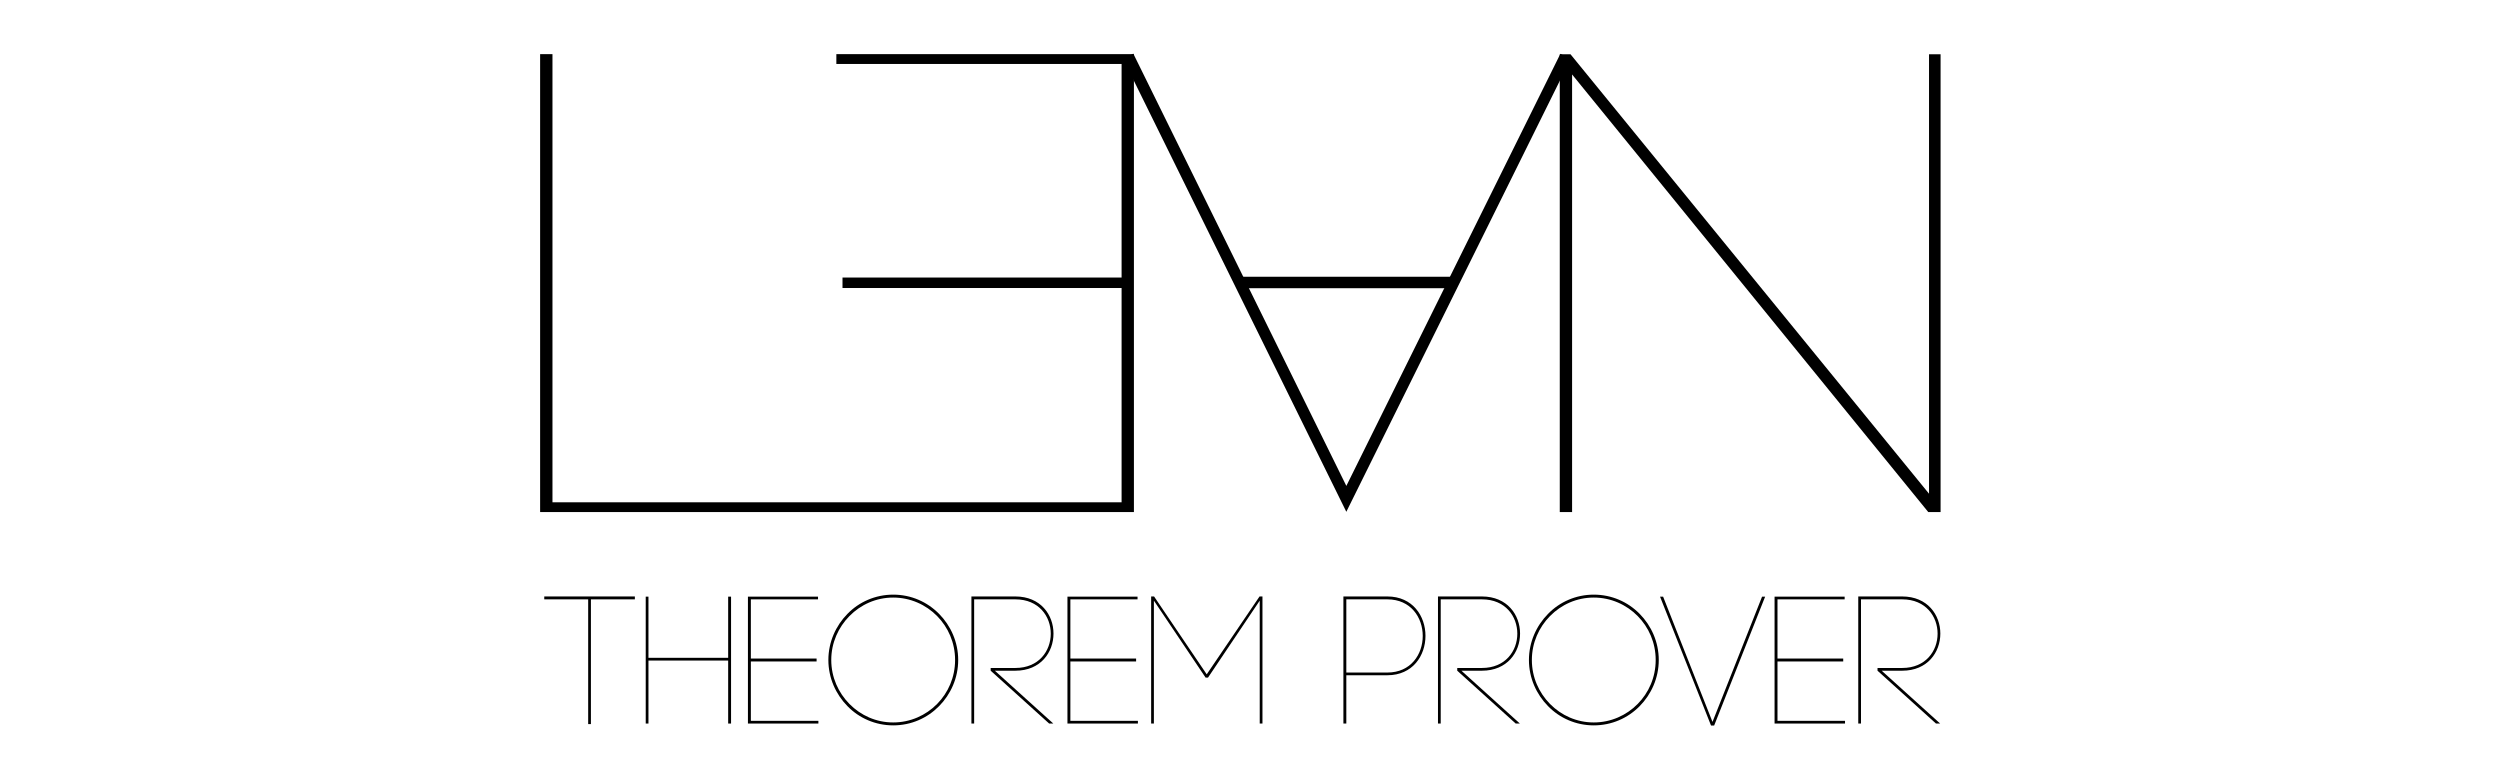
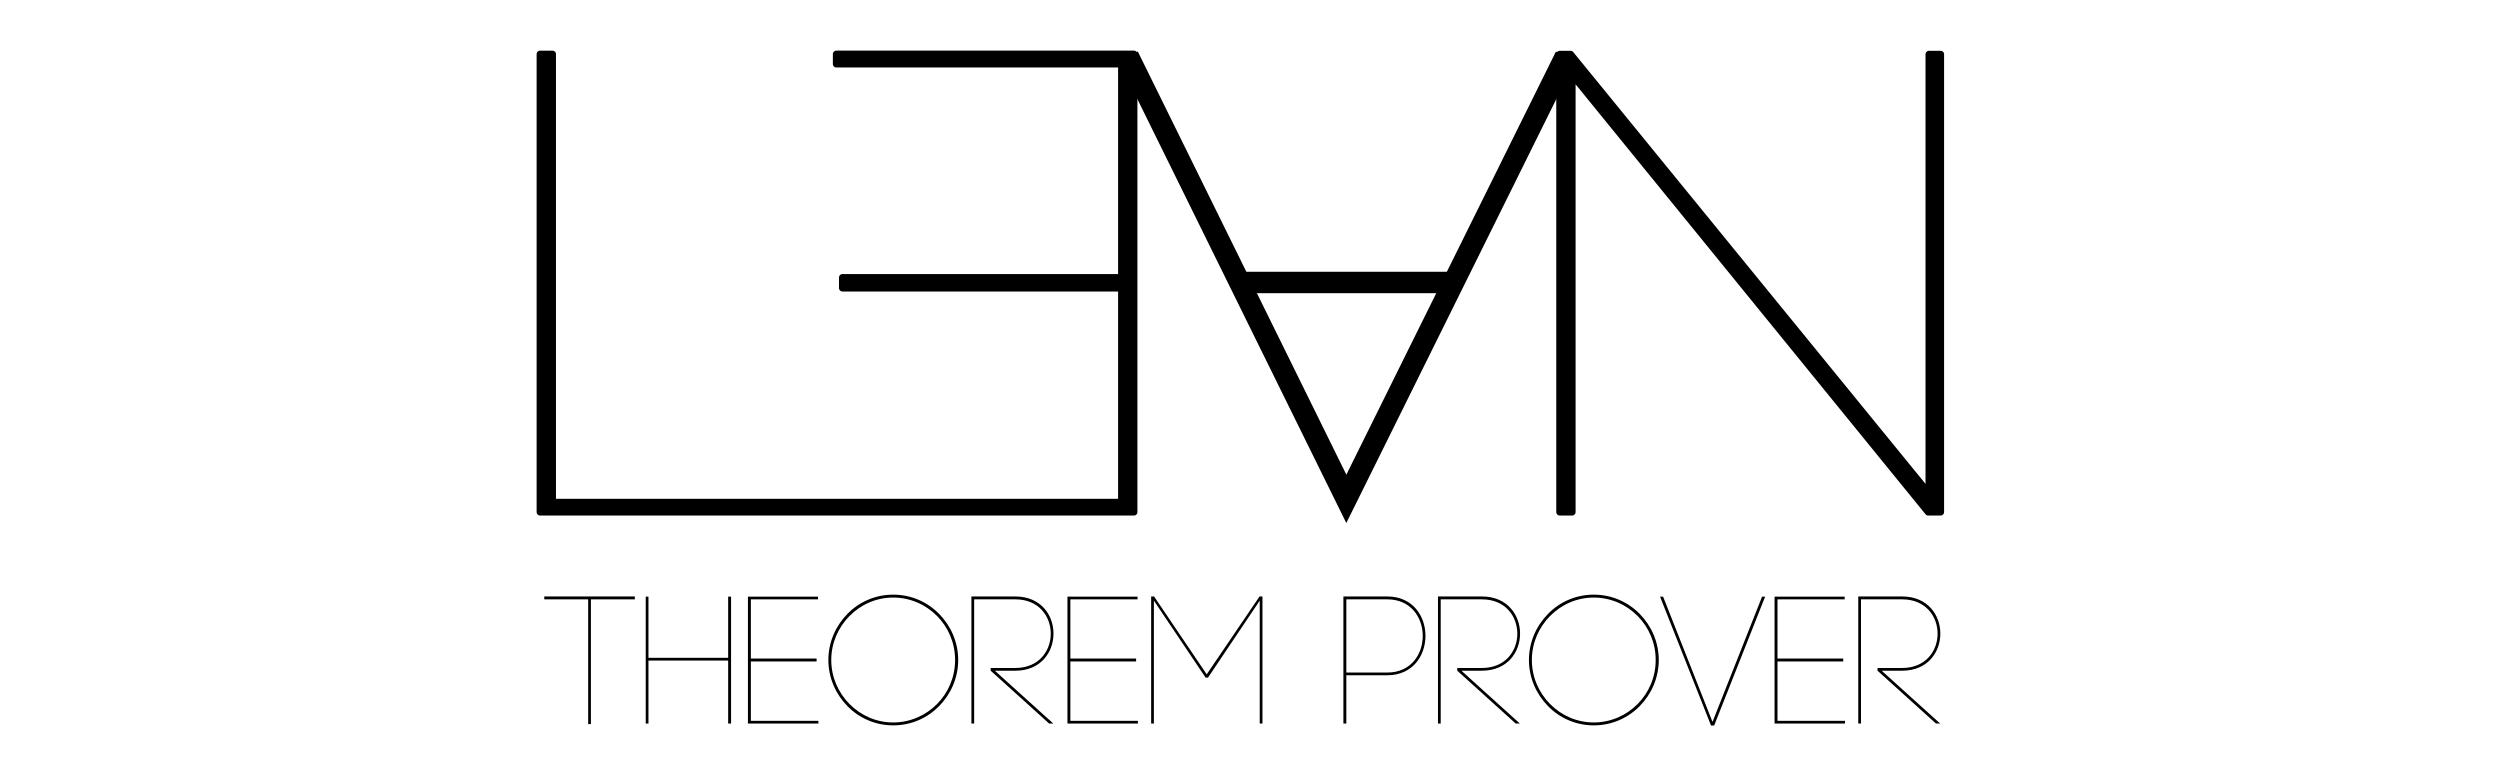
<svg xmlns="http://www.w3.org/2000/svg" xmlns:xlink="http://www.w3.org/1999/xlink" width="962.5" height="300" viewBox="0 0 770 240" version="1.1" id="svg2">
  <defs id="defs4">
    <g id="g6">
      <symbol overflow="visible" id="glyph0-0" style="overflow:visible">
        <path style="stroke:none" d="m -5.141,0 -180.5,0 0,-262.438 180.5,0 z M -178.125,-250.156 l 0,237.094 79.172,-118.75 z m 5.141,243.031 154.781,0 -77.188,-117.562 z m 77.594,-131.812 77.188,-116.375 -154.781,0 z m 3.562,7.125 79.156,118.75 0,-237.094 z" id="path9" />
      </symbol>
      <symbol overflow="visible" id="glyph0-1" style="overflow:visible">
        <path style="stroke:none" d="m -24.938,-135.375 -143.297,0 0,-6.328 143.297,0 0,-129.047 -146.453,0 0,-5.938 152.781,0 0,276.688 -153.578,0 0,-5.938 147.25,0 z" id="path12" />
      </symbol>
      <symbol overflow="visible" id="glyph1-0" style="overflow:visible">
        <path style="stroke:none" d="m 5.141,0 180.5,0 0,-262.438 -180.5,0 z M 178.125,-250.156 l 0,237.094 -79.172,-118.75 z m -5.141,243.031 -154.781,0 77.188,-117.562 z m -77.594,-131.812 -77.188,-116.375 154.781,0 z m -3.562,7.125 -79.156,118.75 0,-237.094 z" id="path15" />
      </symbol>
      <symbol overflow="visible" id="glyph1-1" style="overflow:visible">
        <path style="stroke:none" d="m 24.938,0 0,-264.406 L 207.812,0 l 6.328,0 0,-277.078 -5.938,0 0,266 -184.062,-266 -5.531,-0.391 0,277.469 z" id="path18" />
      </symbol>
      <symbol overflow="visible" id="glyph1-2" style="overflow:visible">
        <path style="stroke:none" d="m 24.938,-276.688 -6.328,0 0,276.688 C 70.453,0 121.922,0 173.766,0 l 0,-6.328 -148.828,0 z" id="path21" />
      </symbol>
      <symbol overflow="visible" id="glyph2-0" style="overflow:visible">
        <path style="stroke:none" d="m 1.219,0 42.5,0 0,-61.797 -42.5,0 z m 40.734,-58.922 0,55.844 -18.641,-27.969 z m -1.219,57.25 -36.453,0 18.188,-27.688 z M 22.469,-32.719 4.281,-60.125 l 36.453,0 z m -0.844,1.672 -18.641,27.969 0,-55.844 z" id="path24" />
      </symbol>
      <symbol overflow="visible" id="glyph2-1" style="overflow:visible">
        <path style="stroke:none" d="m 24.797,0.281 0,-64.047 22.562,0 0,-1.484 -46.516,0 0,1.484 22.547,0 0,64.047 z" id="path27" />
      </symbol>
      <symbol overflow="visible" id="glyph2-2" style="overflow:visible">
        <path style="stroke:none" d="m 5.781,-65.156 -1.406,0 0,65.156 1.406,0 0,-32.344 40.922,0 0,32.344 1.484,0 0,-65.156 -1.484,0 0,31.406 -40.922,0 z" id="path30" />
      </symbol>
      <symbol overflow="visible" id="glyph2-3" style="overflow:visible">
        <path style="stroke:none" d="m 5.875,-31.875 33.75,0 0,-1.5 -33.75,0 0,-30.391 34.484,0 0,-1.391 -35.984,0 0,65.156 36.172,0 0,-1.391 -34.672,0 z" id="path33" />
      </symbol>
      <symbol overflow="visible" id="glyph2-4" style="overflow:visible">
        <path style="stroke:none" d="m 67.766,-32.625 c 0,8.859 -3.531,16.781 -9.219,22.562 -5.781,5.875 -13.797,9.5 -22.562,9.5 -8.766,0 -16.688,-3.625 -22.469,-9.5 C 7.828,-15.844 4.188,-23.766 4.188,-32.625 c 0,-8.859 3.641,-16.781 9.328,-22.562 5.781,-5.875 13.703,-9.5 22.469,-9.5 8.766,0 16.781,3.625 22.562,9.5 5.688,5.781 9.219,13.703 9.219,22.562 z m -65.062,0 c 0,9.234 3.828,17.609 9.781,23.672 5.969,6.156 14.359,9.891 23.5,9.891 9.234,0 17.516,-3.734 23.578,-9.891 5.969,-6.062 9.797,-14.438 9.797,-23.672 0,-9.234 -3.828,-17.625 -9.797,-23.672 C 53.5,-62.453 45.219,-66.188 35.984,-66.188 c -9.141,0 -17.531,3.734 -23.5,9.891 C 6.531,-50.25 2.703,-41.859 2.703,-32.625 z" id="path36" />
      </symbol>
      <symbol overflow="visible" id="glyph2-5" style="overflow:visible">
        <path style="stroke:none" d="m 5.781,-63.766 21.156,0 c 24.234,0 24.234,35.234 0,35.234 l -12.672,0 0,1.406 L 44.281,0 46.422,0 16.406,-27.125 l 10.531,0 c 26.109,0 26.109,-38.125 0,-38.125 l -22.562,0 0,65.25 1.406,0 z" id="path39" />
      </symbol>
      <symbol overflow="visible" id="glyph2-6" style="overflow:visible">
        <path style="stroke:none" d="m 5.781,-63.109 26.562,39.531 1.219,0 26.562,-39.531 0,63.109 1.406,0 0,-65.25 -1.5,0 -27.125,39.984 L 5.875,-65.25 l -1.5,0 0,65.25 1.406,0 z" id="path42" />
      </symbol>
      <symbol overflow="visible" id="glyph2-7" style="overflow:visible">
        <path style="stroke:none" d="" id="path45" />
      </symbol>
      <symbol overflow="visible" id="glyph2-8" style="overflow:visible">
        <path style="stroke:none" d="m 4.375,-64.5 c 0,21.531 0,42.969 0,64.5 l 1.5,0 0,-24.797 21.062,0 c 26.109,0 26.109,-40.453 0,-40.453 l -22.562,0 z m 1.5,38.312 0,-37.578 21.062,0 c 24.234,0 24.234,37.578 0,37.578 z" id="path48" />
      </symbol>
      <symbol overflow="visible" id="glyph2-9" style="overflow:visible">
        <path style="stroke:none" d="m 5.781,-63.766 21.156,0 c 24.234,0 24.234,35.234 0,35.234 l -12.672,0 0,1.406 L 44.281,0 46.422,0 16.406,-27.125 l 10.531,0 c 26.109,0 26.109,-38.125 0,-38.125 l -22.562,0 0,65.25 1.406,0 z" id="path51" />
      </symbol>
      <symbol overflow="visible" id="glyph2-10" style="overflow:visible">
        <path style="stroke:none" d="m 67.031,-32.625 c 0,8.859 -3.547,16.781 -9.234,22.562 -5.781,5.875 -13.797,9.5 -22.562,9.5 -8.766,0 -16.688,-3.625 -22.469,-9.5 -5.688,-5.781 -9.312,-13.703 -9.312,-22.562 0,-8.859 3.625,-16.781 9.312,-22.562 5.781,-5.875 13.703,-9.5 22.469,-9.5 8.766,0 16.781,3.625 22.562,9.5 5.688,5.781 9.234,13.703 9.234,22.562 z m -65.078,0 c 0,9.234 3.828,17.609 9.797,23.672 5.969,6.156 14.344,9.891 23.484,9.891 9.234,0 17.531,-3.734 23.594,-9.891 5.953,-6.062 9.781,-14.438 9.781,-23.672 0,-9.234 -3.828,-17.625 -9.781,-23.672 -6.062,-6.156 -14.359,-9.891 -23.594,-9.891 -9.141,0 -17.516,3.734 -23.484,9.891 C 5.781,-50.25 1.953,-41.859 1.953,-32.625 z" id="path54" />
      </symbol>
      <symbol overflow="visible" id="glyph2-11" style="overflow:visible">
        <path style="stroke:none" d="m 27.5,-0.844 -25.359,-64.312 -1.578,0 26.188,66.188 1.594,0 26.188,-66.188 -1.578,0 z" id="path57" />
      </symbol>
      <symbol overflow="visible" id="glyph2-12" style="overflow:visible">
        <path style="stroke:none" d="m 5.875,-31.875 33.75,0 0,-1.5 -33.75,0 0,-30.391 34.484,0 0,-1.391 -35.984,0 0,65.156 36.172,0 0,-1.391 -34.672,0 z" id="path60" />
      </symbol>
    </g>
  </defs>
  <g id="g1679" transform="matrix(0.5998737,0,0,0.5998737,151.5261,-9.949196)">
    <g id="g1657">
      <g id="g1636">
-         <path style="fill:#000000;fill-opacity:1;stroke:none;stroke-width:0.922" d="M 323.274,164.462 H 179.979 v -5.377 H 323.274 V 49.427 H 176.822 v -5.045 H 329.602 V 279.497 H 24.725 V 44.384 h 6.339 V 274.486 H 323.274 Z" id="path188" />
-         <path style="fill:#000000;fill-opacity:1;stroke:none;stroke-width:0.922" d="M 554.579,279.497 V 54.817 L 737.453,279.497 h 6.328 V 44.463 H 737.843 V 270.083 L 553.782,44.463 h -5.531 V 279.497 Z" id="path196" />
-         <path style="fill:none;stroke:#000000;stroke-width:5.885;stroke-linecap:butt;stroke-linejoin:miter;stroke-miterlimit:4;stroke-opacity:1" d="M 326.655,45.441 438.666,272.716 551.195,45.531" id="path75" />
-         <path style="fill:none;stroke:#000000;stroke-width:5.885;stroke-linecap:butt;stroke-linejoin:miter;stroke-miterlimit:4;stroke-opacity:1" d="M 383.184,161.622 H 494.687" id="path77" />
-         <use id="use3130" x="26.007" y="388.084" width="770" height="415" xlink:href="#glyph2-1" style="fill:#000000;fill-opacity:1" />
-         <use id="use3132" x="74.57" y="388.084" width="770" height="415" xlink:href="#glyph2-2" style="fill:#000000;fill-opacity:1" />
-         <use id="use3134" x="127.049" y="388.084" width="770" height="415" xlink:href="#glyph2-3" style="fill:#000000;fill-opacity:1" />
-         <use id="use3136" x="170.02" y="388.084" width="770" height="415" xlink:href="#glyph2-4" style="fill:#000000;fill-opacity:1" />
-         <use id="use3138" x="241.793" y="388.084" width="770" height="415" xlink:href="#glyph2-5" style="fill:#000000;fill-opacity:1" />
-         <use id="use3140" x="291.102" y="388.084" width="770" height="415" xlink:href="#glyph2-3" style="fill:#000000;fill-opacity:1" />
-         <use id="use3142" x="334.073" y="388.084" width="770" height="415" xlink:href="#glyph2-6" style="fill:#000000;fill-opacity:1" />
-         <use id="use3144" x="399.974" y="388.084" width="770" height="415" xlink:href="#glyph2-7" style="fill:#000000;fill-opacity:1" />
-         <use id="use3146" x="432.785" y="388.084" width="770" height="415" xlink:href="#glyph2-8" style="fill:#000000;fill-opacity:1" />
-         <use id="use3148" x="481.348" y="388.084" width="770" height="415" xlink:href="#glyph2-9" style="fill:#000000;fill-opacity:1" />
-         <use id="use3150" x="530.471" y="388.084" width="770" height="415" xlink:href="#glyph2-10" style="fill:#000000;fill-opacity:1" />
-         <use id="use3154" x="599.169" y="388.084" width="770" height="415" xlink:href="#glyph2-11" style="fill:#000000;fill-opacity:1" />
-         <use id="use3156" x="654.164" y="388.084" width="770" height="415" xlink:href="#glyph2-12" style="fill:#000000;fill-opacity:1" />
-         <use id="use3158" x="697.135" y="388.084" width="770" height="415" xlink:href="#glyph2-9" style="fill:#000000;fill-opacity:1" />
+         <path style="fill:#000000;fill-opacity:1;stroke:#000000;stroke-width:3.6;stroke-linejoin:round" d="M 323.274,164.462 H 179.979 v -5.377 H 323.274 V 49.427 H 176.822 v -5.045 H 329.602 V 279.497 H 24.725 V 44.384 h 6.339 V 274.486 H 323.274 Z" id="path188" />
+         <path style="fill:#000000;fill-opacity:1;stroke:#000000;stroke-width:3.6;stroke-linejoin:round" d="M 554.579,279.497 V 54.817 L 737.453,279.497 h 6.328 V 44.463 H 737.843 V 270.083 L 553.782,44.463 h -5.531 V 279.497 Z" id="path196" />
+         <path style="fill:none;stroke:#000000;stroke-width:11;stroke-linecap:butt;stroke-linejoin:miter;stroke-miterlimit:4;stroke-opacity:1" d="M 326.655,45.441 438.666,272.716 551.195,45.531" id="path75" />
+         <path style="fill:none;stroke:#000000;stroke-width:11;stroke-linecap:butt;stroke-linejoin:miter;stroke-miterlimit:4;stroke-opacity:1" d="M 383.184,161.622 H 494.687" id="path77" />
+         <use id="use3130" x="26.007" y="388.084" width="770" height="415" xlink:href="#glyph2-1" style="fill:#000000;fill-opacity:1;stroke:#000000;stroke-width:3.6;stroke-linejoin:round" />
+         <use id="use3132" x="74.57" y="388.084" width="770" height="415" xlink:href="#glyph2-2" style="fill:#000000;fill-opacity:1;stroke:#000000;stroke-width:3.6;stroke-linejoin:round" />
+         <use id="use3134" x="127.049" y="388.084" width="770" height="415" xlink:href="#glyph2-3" style="fill:#000000;fill-opacity:1;stroke:#000000;stroke-width:3.6;stroke-linejoin:round" />
+         <use id="use3136" x="170.02" y="388.084" width="770" height="415" xlink:href="#glyph2-4" style="fill:#000000;fill-opacity:1;stroke:#000000;stroke-width:3.6;stroke-linejoin:round" />
+         <use id="use3138" x="241.793" y="388.084" width="770" height="415" xlink:href="#glyph2-5" style="fill:#000000;fill-opacity:1;stroke:#000000;stroke-width:3.6;stroke-linejoin:round" />
+         <use id="use3140" x="291.102" y="388.084" width="770" height="415" xlink:href="#glyph2-3" style="fill:#000000;fill-opacity:1;stroke:#000000;stroke-width:3.6;stroke-linejoin:round" />
+         <use id="use3142" x="334.073" y="388.084" width="770" height="415" xlink:href="#glyph2-6" style="fill:#000000;fill-opacity:1;stroke:#000000;stroke-width:3.6;stroke-linejoin:round" />
+         <use id="use3144" x="399.974" y="388.084" width="770" height="415" xlink:href="#glyph2-7" style="fill:#000000;fill-opacity:1;stroke:#000000;stroke-width:3.6;stroke-linejoin:round" />
+         <use id="use3146" x="432.785" y="388.084" width="770" height="415" xlink:href="#glyph2-8" style="fill:#000000;fill-opacity:1;stroke:#000000;stroke-width:3.6;stroke-linejoin:round" />
+         <use id="use3148" x="481.348" y="388.084" width="770" height="415" xlink:href="#glyph2-9" style="fill:#000000;fill-opacity:1;stroke:#000000;stroke-width:3.6;stroke-linejoin:round" />
+         <use id="use3150" x="530.471" y="388.084" width="770" height="415" xlink:href="#glyph2-10" style="fill:#000000;fill-opacity:1;stroke:#000000;stroke-width:3.6;stroke-linejoin:round" />
+         <use id="use3154" x="599.169" y="388.084" width="770" height="415" xlink:href="#glyph2-11" style="fill:#000000;fill-opacity:1;stroke:#000000;stroke-width:3.6;stroke-linejoin:round" />
+         <use id="use3156" x="654.164" y="388.084" width="770" height="415" xlink:href="#glyph2-12" style="fill:#000000;fill-opacity:1;stroke:#000000;stroke-width:3.6;stroke-linejoin:round" />
+         <use id="use3158" x="697.135" y="388.084" width="770" height="415" xlink:href="#glyph2-9" style="fill:#000000;fill-opacity:1;stroke:#000000;stroke-width:3.6;stroke-linejoin:round" />
      </g>
    </g>
  </g>
</svg>
